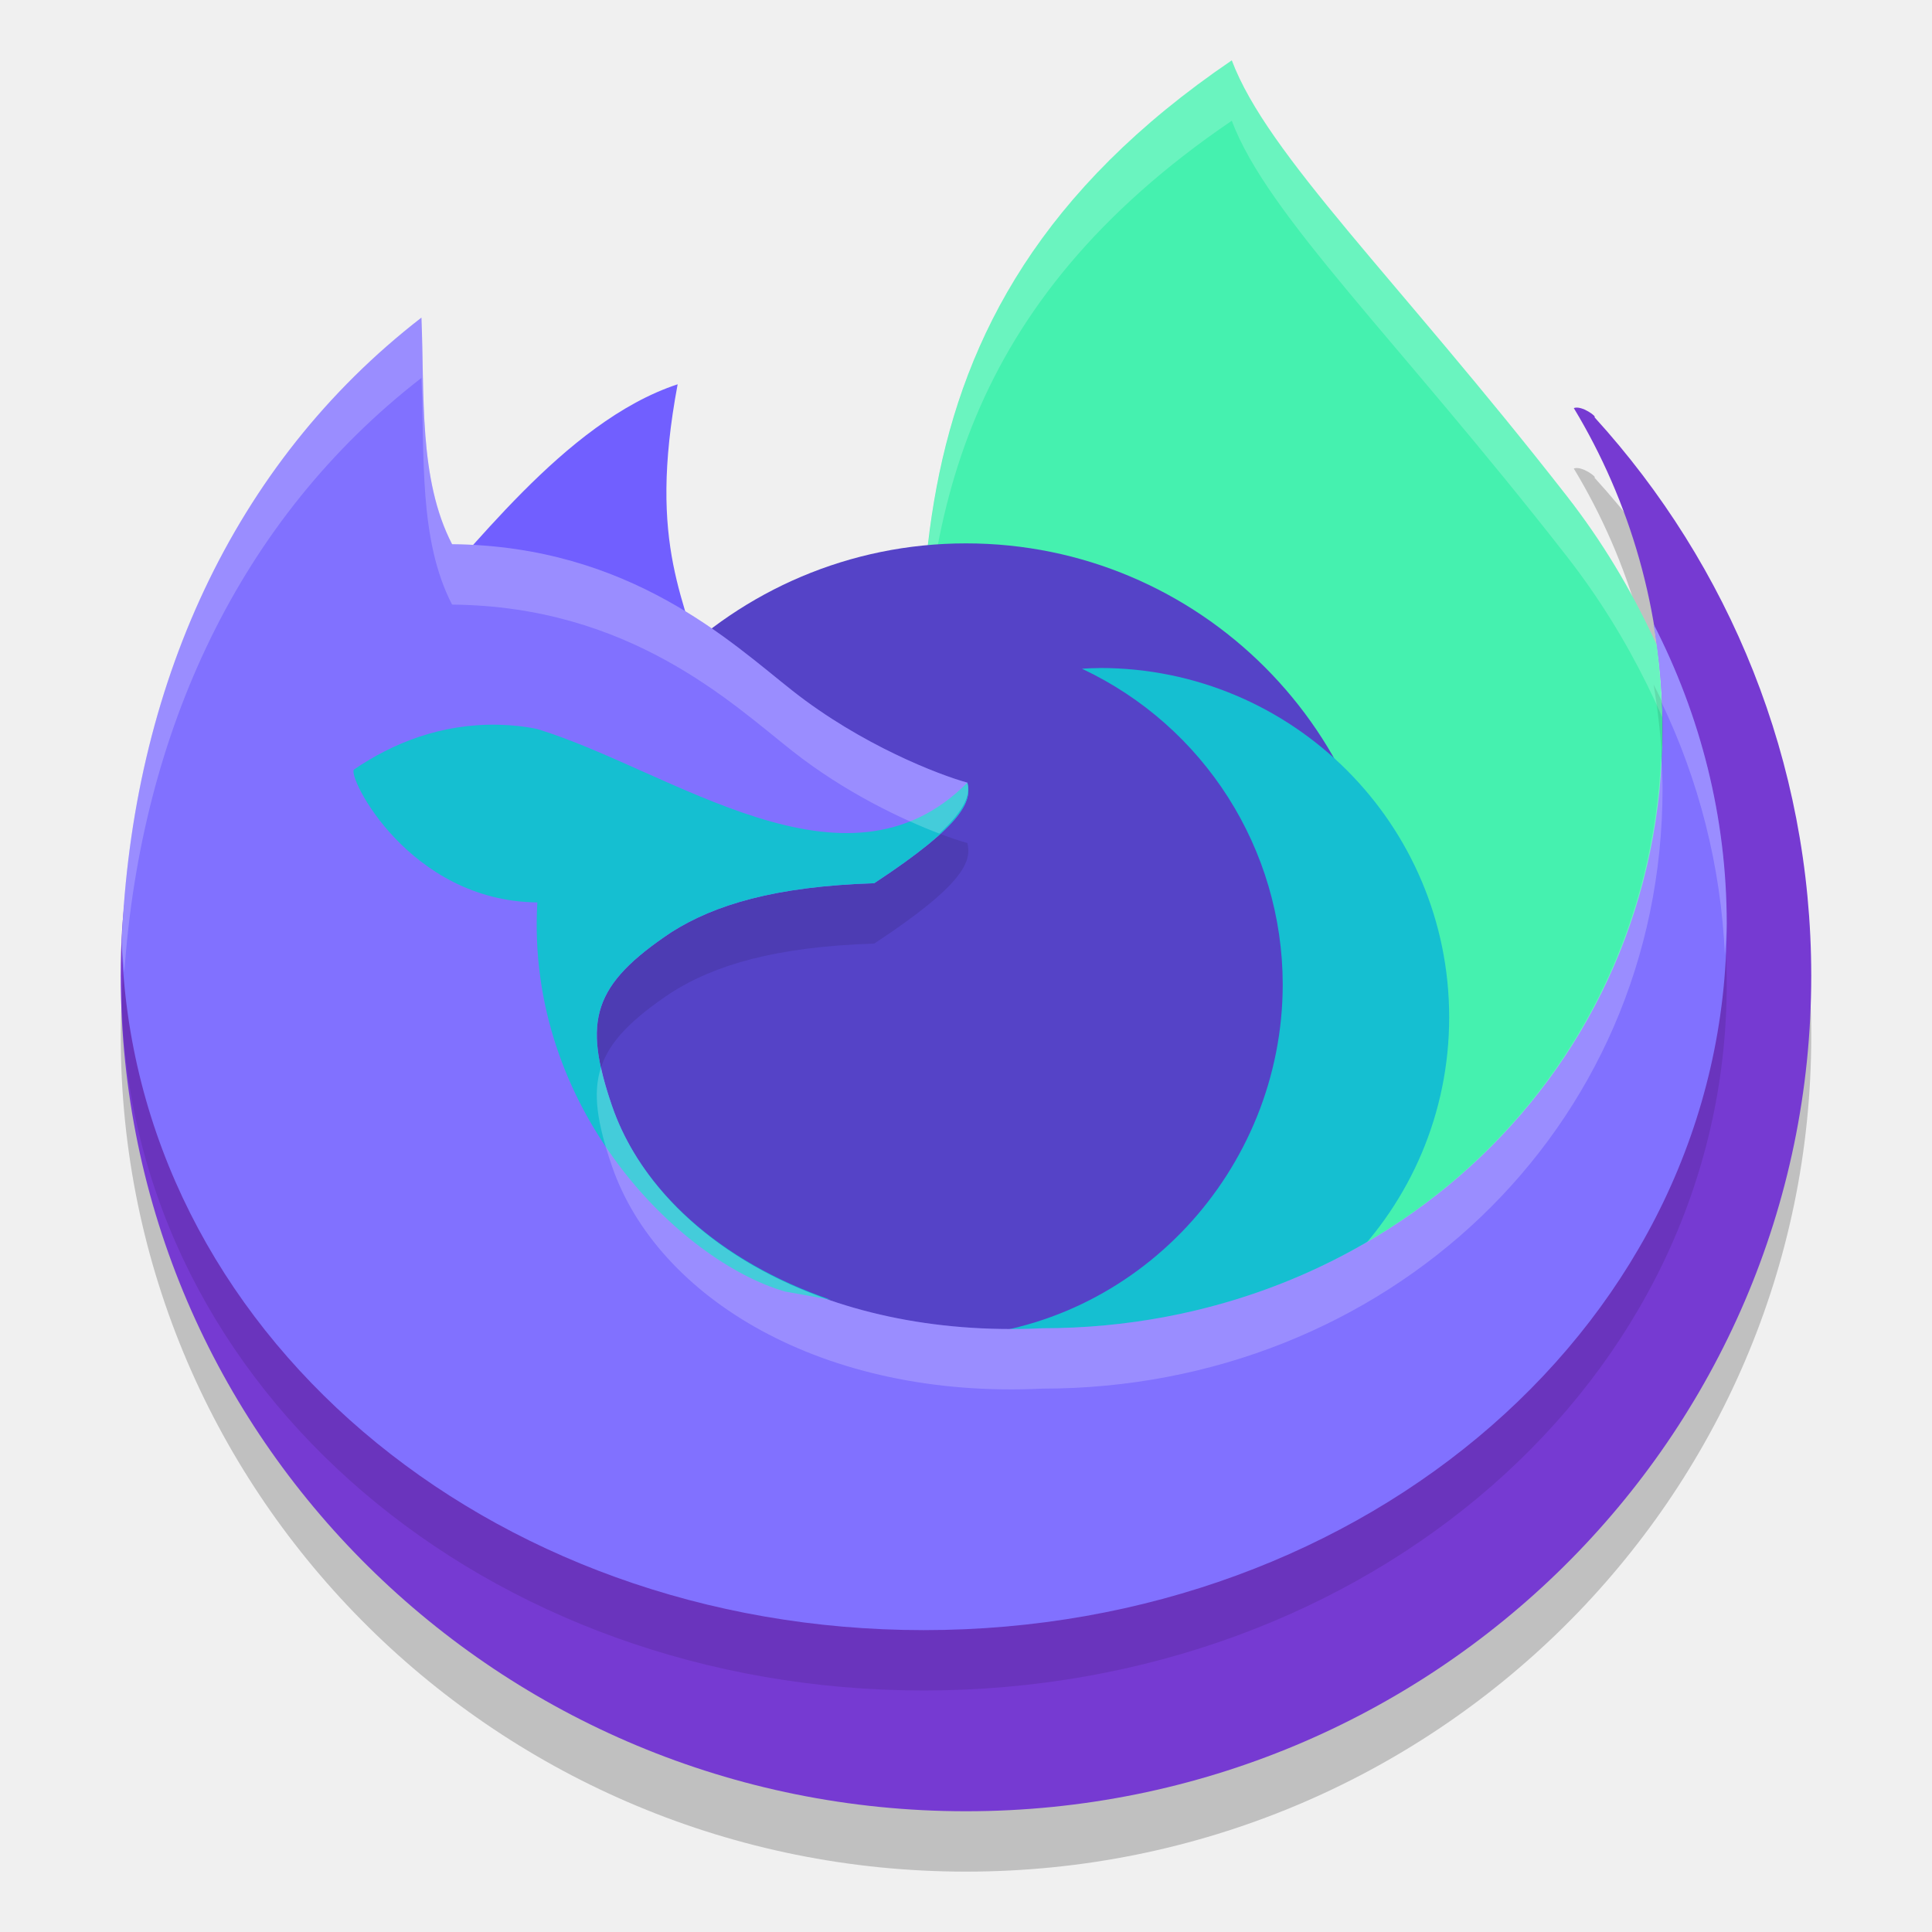
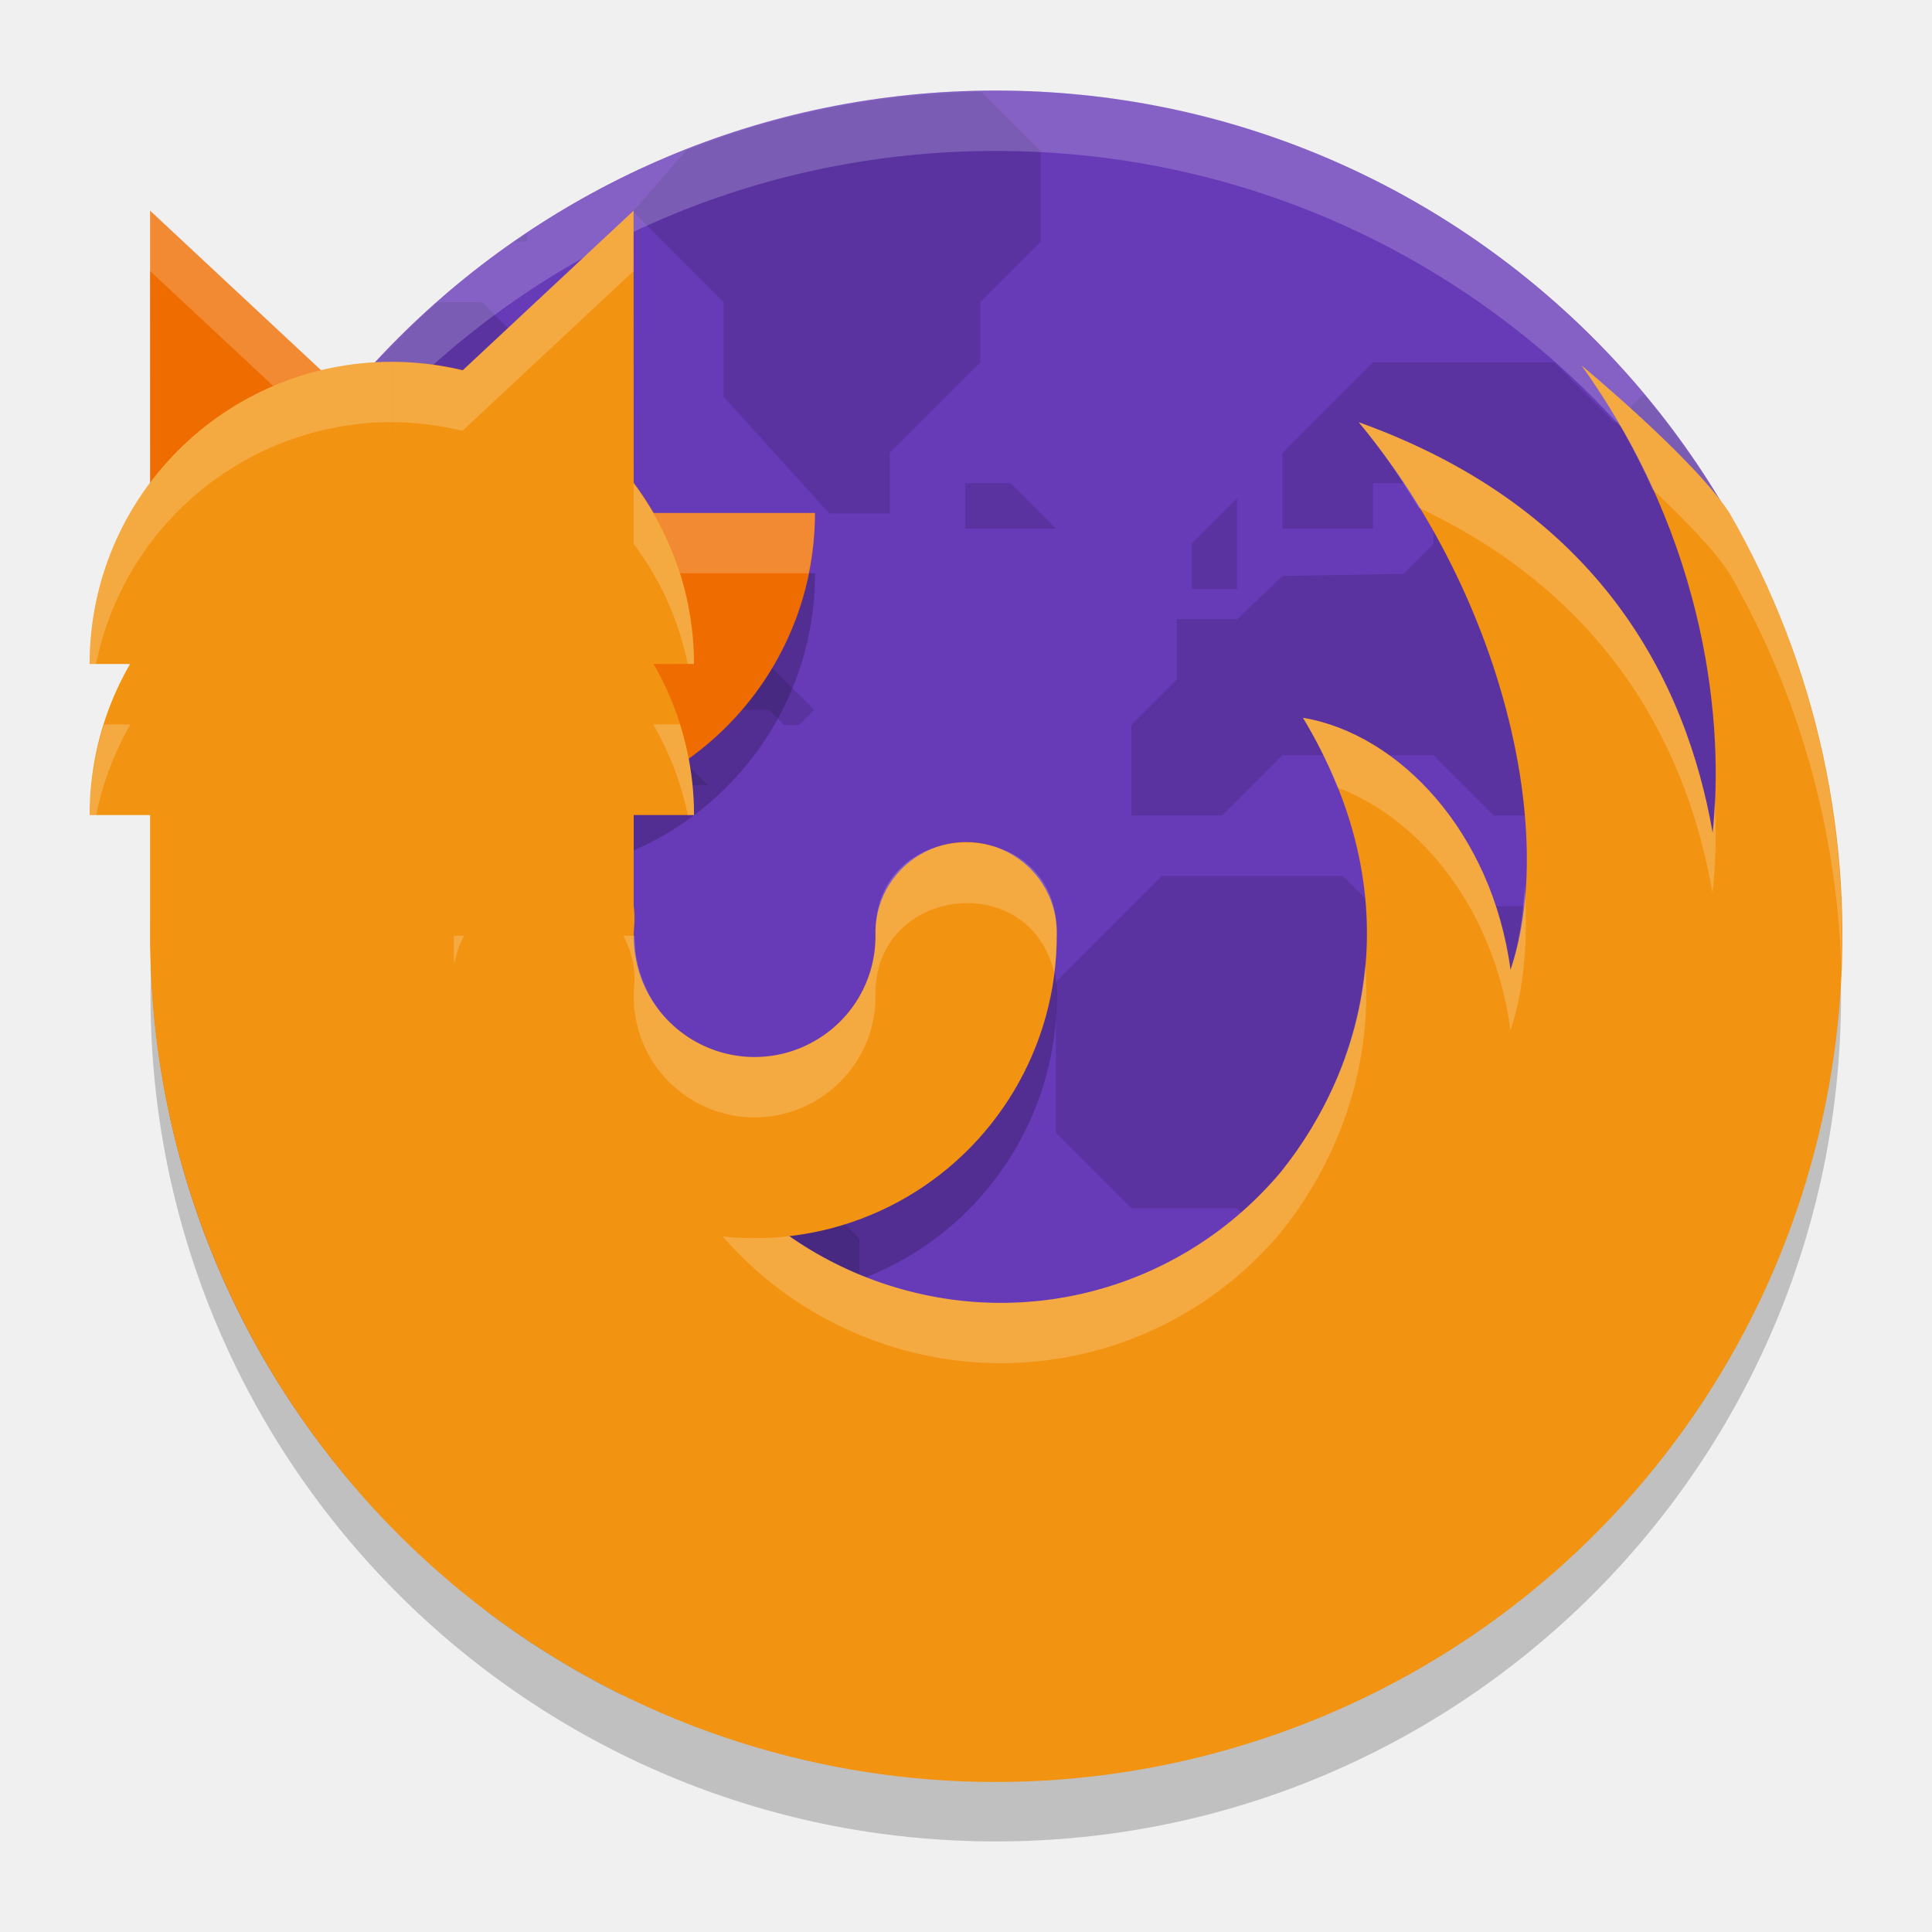
- <svg xmlns="http://www.w3.org/2000/svg" width="32" height="32" version="1">
-   <path style="opacity:0.2" d="M 7.169,12.035 C 3.894,14.567 2,12.735 2,17.164 2,24.805 8.268,31 16,31 c 7.732,0 14,-6.195 14,-13.836 0,-3.558 -1.359,-6.802 -3.591,-9.253 0.05,-0.002 -0.209,-0.201 -0.342,-0.151 0.933,1.547 1.47,3.36 1.47,5.298 0,5.673 -3.155,11.292 -8.827,11.292 -3.643,0.177 -8.497,-2.152 -9.244,-4.332 -0.482,-1.406 -0.36,-2.986 0.951,-3.86 0.712,-0.452 1.751,-0.899 3.393,-0.951 1.501,-0.987 0.771,-0.875 0.698,-1.173 C 14.042,13.906 13.215,13.73 12.072,12.83 11.06,12.034 10.59,11.732 7.641,11.704 7.084,10.632 7.223,13.309 7.169,12.035 Z" />
-   <path style="fill:#45f1af" d="m 20.402,1 c 0.591,1.572 2.726,3.6 5.543,7.208 2.386,3.055 2.659,6.464 3.541,9.529 l -6.629,5.705 -7.488,-7.687 C 15.336,10.646 14.11,5.277 20.402,1 Z" />
-   <path style="opacity:0.2;fill:#ffffff" d="M 20.402 1 C 15.536 4.307 15.17 8.267 15.268 12.256 C 15.275 8.61 15.944 5.03 20.402 2 C 20.993 3.572 23.128 5.599 25.945 9.207 C 28.122 11.995 28.553 15.067 29.279 17.914 L 29.486 17.736 C 28.604 14.671 28.331 11.262 25.945 8.207 C 23.128 4.599 20.993 2.572 20.402 1 z" />
-   <path style="fill:#715fff" d="m 6.769,10.2 c 0.973,-0.965 2.561,-3.212 4.455,-3.835 -0.509,2.713 0.151,3.576 0.479,4.963 L 8.658,10.538 Z" />
-   <circle style="fill:#5543c7" cx="16" cy="16" r="7" />
-   <path style="fill:#15bfd1" d="m 18.218,11.065 c -0.1,9.8e-4 -0.199,0.004 -0.298,0.011 2.027,0.952 3.323,2.988 3.326,5.228 -0.002,3.077 -2.412,5.685 -5.485,5.843 0.768,0.364 1.608,0.483 2.458,0.485 3.194,2.9e-5 5.784,-2.589 5.784,-5.784 2.9e-5,-3.194 -2.589,-5.784 -5.784,-5.784 z" />
-   <path id="ellipse841" style="fill:#763ad2" d="M 7.169,11.035 C 3.894,13.567 2,11.735 2,16.164 2,23.805 8.268,30 16,30 23.732,30 30,23.805 30,16.164 30,12.606 28.641,9.362 26.409,6.91 c 0.05,-0.002 -0.209,-0.201 -0.342,-0.151 0.933,1.547 1.47,3.36 1.47,5.298 0,5.673 -3.155,11.292 -8.827,11.292 -3.643,0.177 -8.497,-2.152 -9.244,-4.332 -0.482,-1.406 -0.36,-2.986 0.951,-3.86 0.712,-0.452 1.751,-0.899 3.393,-0.951 1.501,-0.987 0.771,-0.875 0.698,-1.173 C 14.042,12.906 13.215,12.73 12.072,11.83 11.06,11.034 10.59,10.732 7.641,10.704 7.084,9.632 7.223,12.309 7.169,11.035 Z" />
-   <path style="opacity:0.1" d="M 6.98,6.261 C 3.845,8.685 2.187,12.402 2.016,16.599 2.196,23.032 8.068,28 15.3,28 c 7.345,0 13.3,-5.128 13.3,-11.7 0,-1.771 -0.436,-3.451 -1.211,-4.962 0.094,0.559 0.149,1.132 0.149,1.719 C 27.538,18.73 22.939,23 17.266,23 13.623,23.177 10.882,21.493 10.135,19.313 9.653,17.907 9.811,17.314 11.122,16.439 11.834,15.987 12.837,15.681 14.48,15.629 15.98,14.642 16.095,14.262 16.023,13.963 15.557,13.836 14.271,13.342 13.129,12.443 12.117,11.647 10.437,10.042 7.488,10.014 6.931,8.941 7.034,7.535 6.98,6.261 Z" />
-   <path style="fill:#8171ff" d="M 6.98,5.261 C 3.845,7.685 2.187,11.402 2.016,15.599 2.196,22.032 8.068,27 15.3,27 c 7.345,0 13.3,-5.128 13.3,-11.7 0,-1.771 -0.436,-3.451 -1.211,-4.962 0.094,0.559 0.149,1.132 0.149,1.719 C 27.538,17.73 22.939,22 17.266,22 13.623,22.177 10.882,20.493 10.135,18.313 9.653,16.907 9.811,16.314 11.122,15.439 11.834,14.987 12.837,14.681 14.48,14.629 15.98,13.642 16.095,13.262 16.023,12.963 15.557,12.836 14.271,12.342 13.129,11.443 12.117,10.647 10.437,9.042 7.488,9.014 6.931,7.941 7.034,6.535 6.98,5.261 Z" />
-   <path style="fill:#15bfd1" d="M 8.256 12.004 C 7.303 11.983 6.5 12.311 5.863 12.746 C 5.749 12.86 6.771 14.925 8.9 14.947 C 8.703 18.382 11.274 20.894 13 21.391 L 13.758 21.529 C 11.923 20.9 10.614 19.712 10.135 18.312 C 9.653 16.906 9.81 16.314 11.121 15.439 C 11.833 14.987 12.836 14.681 14.479 14.629 C 15.229 14.135 15.635 13.793 15.842 13.537 C 15.945 13.409 15.999 13.304 16.023 13.211 C 16.048 13.118 16.041 13.038 16.023 12.963 C 14.001 15 11.128 12.758 8.902 12.076 C 8.693 12.031 8.476 12.009 8.256 12.004 z" />
-   <path style="opacity:0.2;fill:#ffffff" d="M 6.98 5.26 C 3.846 7.684 2.186 11.402 2.016 15.6 C 2.02 15.772 2.046 15.939 2.059 16.109 C 2.336 12.116 3.97 8.588 6.98 6.26 C 7.035 7.534 6.931 8.941 7.488 10.014 C 10.437 10.041 12.117 11.647 13.129 12.443 C 14 13.129 14.948 13.575 15.559 13.807 C 15.995 13.402 16.07 13.156 16.023 12.963 C 15.557 12.835 14.271 12.343 13.129 11.443 C 12.117 10.647 10.437 9.041 7.488 9.014 C 6.931 7.941 7.035 6.534 6.98 5.26 z M 27.389 10.338 C 27.46 10.76 27.498 11.192 27.518 11.629 C 28.137 12.924 28.503 14.337 28.57 15.82 C 28.579 15.647 28.6 15.477 28.6 15.301 C 28.6 13.53 28.164 11.848 27.389 10.338 z M 27.514 12.527 C 27.265 17.962 22.779 22 17.266 22 C 13.622 22.177 10.882 20.492 10.135 18.312 C 10.054 18.077 9.997 17.873 9.955 17.678 C 9.812 18.111 9.894 18.609 10.135 19.312 C 10.882 21.492 13.622 23.177 17.266 23 C 22.938 23 27.537 18.729 27.537 13.057 C 27.537 12.878 27.523 12.703 27.514 12.527 z" />
+ <svg xmlns="http://www.w3.org/2000/svg" width="32" height="32" version="1" id="svg23">
+   <defs id="defs27">
+     <clipPath clipPathUnits="userSpaceOnUse" id="clipPath6093">
+       <rect transform="matrix(0,-1,-1,0,0,0)" style="display:inline;fill:#2196f3;fill-opacity:1;stroke:none;enable-background:new" id="rect6095" width="447.685" height="447.685" x="-447.984" y="-483.927" rx="223.843" ry="223.843" />
+     </clipPath>
+   </defs>
+   <rect ry="14" rx="14" y="-30.493" x="-30.5" height="28" width="28" id="rect7845" style="display:inline;opacity:0.2;fill:#000000;fill-opacity:1;stroke:none;enable-background:new" transform="matrix(0,-1,-1,0,0,0)" />
+   <rect transform="matrix(0,-1,-1,0,0,0)" style="display:inline;fill:#673ab7;fill-opacity:1;stroke:none;enable-background:new" id="rect4255" width="28" height="28" x="-29.5" y="-30.493" rx="14" ry="14" />
+   <g style="display:inline;enable-background:new" id="g8073" clip-path="url(#clipPath6093)" transform="matrix(0.06254397,0,0,0.06254397,0.22663,1.5)">
+     <g transform="matrix(1.567568,0,0,1.567568,-1030.162,795.0541)" id="g8075" style="opacity:0.6;fill:#a5befb;stroke-width:0.638">
+       <path id="path8077" d="m 733.724,-333.672 h 25.517 l 10.207,10.207 h 20.414 l 10.207,10.207 v 20.414 l -7.655,7.655 v 7.655 l -15.31,15.31 v 10.207 L 743.931,-221.397 744,-208 l -7.724,-8.293 v -33.172 l 7.655,-7.655 L 744,-280 723.517,-297.948 v -25.517 z" style="color:#000000;display:inline;overflow:visible;visibility:visible;opacity:0.2;fill:#000000;fill-opacity:1;fill-rule:nonzero;stroke:none;stroke-width:40.828;stroke-linecap:butt;stroke-linejoin:miter;stroke-miterlimit:4;stroke-dasharray:none;stroke-dashoffset:0;stroke-opacity:1;marker:none;enable-background:accumulate" />
+       <path style="color:#000000;display:inline;overflow:visible;visibility:visible;opacity:0.2;fill:#000000;fill-opacity:1;fill-rule:nonzero;stroke:none;stroke-width:64;stroke-linecap:butt;stroke-linejoin:miter;stroke-miterlimit:4;stroke-dasharray:none;stroke-dashoffset:0;stroke-opacity:1;marker:none;enable-background:accumulate" d="M -27.244,30.918 -52.324,56 V 81.082 118.703 L -12,156 v 40 l 44,44 h 24 l 40,40 v -48 l 24,-24 h 16 l 24,-24 h 24 l -12,-12 L 196,144 172,120 h -36 l 1e-5,32 h -16 l -16,-16 v -16 l 24,-24 h 20 L 148,80 124,56 H 84 v 24 l -20,3e-6 -32,-32 H 6.7944079e-6 Z M 200,152 188,164 h 12 l 4,4 h 4 L 212,164 Z" transform="matrix(0.637931,0,0,0.637931,657.1724,-507.1896)" id="path8079" />
+       <path id="path8081" d="m 881.724,-374.5 h -30.621 l -17.862,17.862 v 25.517 l 12.759,12.759 h 17.862 l 7.655,7.655 v 7.655 l 5.103,5.103 v 30.621 l 19.379,20.483 32,-32 -0.345,-29.31 25.517,-25.517 h -10.207 l -25.517,-25.517 v -10.207 h -30.621 z" style="color:#000000;display:inline;overflow:visible;visibility:visible;opacity:0.2;fill:#000000;fill-opacity:1;fill-rule:nonzero;stroke:none;stroke-width:40.828;stroke-linecap:butt;stroke-linejoin:miter;stroke-miterlimit:4;stroke-dasharray:none;stroke-dashoffset:0;stroke-opacity:1;marker:none;enable-background:accumulate" />
+       <path style="color:#000000;display:inline;overflow:visible;visibility:visible;opacity:0.2;fill:#000000;fill-opacity:1;fill-rule:nonzero;stroke:none;stroke-width:64;stroke-linecap:butt;stroke-linejoin:miter;stroke-miterlimit:4;stroke-dasharray:none;stroke-dashoffset:0;stroke-opacity:1;marker:none;enable-background:accumulate" d="M 488,48 472,64 H 448 L 424,88 408,72 h -48 l -24,24 L 336,116 h 24 v -12 h 16 v 16 l -8,8 -32,0.541 L 324,140 h -16 v 16 l -12,12 v 24 h 24 l 16,-16 h 24 16 l 16,16 h 20 l -12,-12 12,-12 h 12 l 12,12 h -12 l -12,12 11.783,11.783 L 424,216 h -16 l 48,48 h 8 l 8,-8 L 488,240 472,224 h 72 V 48 Z M 360,176 h -8 l -10e-6,8 16,16 h 8 v -8 z" transform="matrix(0.637931,0,0,0.637931,657.1724,-507.1896)" id="path8083" />
+       <path id="path8085" d="m 856.207,-422.983 v -7.655 l 7.655,-7.655 v 15.31 z" style="color:#000000;display:inline;overflow:visible;visibility:visible;opacity:0.2;fill:#000000;fill-opacity:1;fill-rule:nonzero;stroke:none;stroke-width:40.828;stroke-linecap:butt;stroke-linejoin:miter;stroke-miterlimit:4;stroke-dasharray:none;stroke-dashoffset:0;stroke-opacity:1;marker:none;enable-background:accumulate" />
+       <path style="color:#000000;display:inline;overflow:visible;visibility:visible;opacity:0.2;fill:#000000;fill-opacity:1;fill-rule:nonzero;stroke:none;stroke-width:40.828;stroke-linecap:butt;stroke-linejoin:miter;stroke-miterlimit:4;stroke-dasharray:none;stroke-dashoffset:0;stroke-opacity:1;marker:none;enable-background:accumulate" d="m 935.31,-272.431 v -16 l 10.207,-9.517 v 25.517 z" id="path8087" />
+       <path id="path8089" d="m 805.172,-435.741 v -10.207 l 15.31,-15.31 v -10.207 l 10.207,-10.207 v -15.31 l -10.207,-10.207 h -40.828 l -17.862,20.414 15.31,15.31 v 16 l 17.862,19.724 z" style="color:#000000;display:inline;overflow:visible;visibility:visible;opacity:0.2;fill:#000000;fill-opacity:1;fill-rule:nonzero;stroke:none;stroke-width:40.828;stroke-linecap:butt;stroke-linejoin:miter;stroke-miterlimit:4;stroke-dasharray:none;stroke-dashoffset:0;stroke-opacity:1;marker:none;enable-background:accumulate" />
+       <path id="path8091" d="m 743.931,-481.672 v -25.517 h -51.034 l 25.517,25.517 z" style="color:#000000;display:inline;overflow:visible;visibility:visible;opacity:0.2;fill:#000000;fill-opacity:1;fill-rule:nonzero;stroke:none;stroke-width:40.828;stroke-linecap:butt;stroke-linejoin:miter;stroke-miterlimit:4;stroke-dasharray:none;stroke-dashoffset:0;stroke-opacity:1;marker:none;enable-background:accumulate" />
+       <path style="color:#000000;display:inline;overflow:visible;visibility:visible;opacity:0.2;fill:#000000;fill-opacity:1;fill-rule:nonzero;stroke:none;stroke-width:40.828;stroke-linecap:butt;stroke-linejoin:miter;stroke-miterlimit:4;stroke-dasharray:none;stroke-dashoffset:0;stroke-opacity:1;marker:none;enable-background:accumulate" d="m 817.931,-440.845 h 7.655 l 7.655,7.655 -15.31,10e-6 z" id="path8093" />
+       <path id="path8095" d="m 749.034,-356.638 h -7.655 l -7.655,7.655 15.31,1e-5 z" style="color:#000000;display:inline;overflow:visible;visibility:visible;opacity:0.2;fill:#000000;fill-opacity:1;fill-rule:nonzero;stroke:none;stroke-width:40.828;stroke-linecap:butt;stroke-linejoin:miter;stroke-miterlimit:4;stroke-dasharray:none;stroke-dashoffset:0;stroke-opacity:1;marker:none;enable-background:accumulate" />
+     </g>
+   </g>
+   <path style="display:inline;opacity:0.2;fill:#000000;fill-opacity:1;fill-rule:evenodd;stroke:none;stroke-width:1px;stroke-linecap:butt;stroke-linejoin:miter;stroke-opacity:1;enable-background:new" d="m 2.486,4.49 0.002,7.008 h 6.006 v 3.004 a 5.005,5.005 0 0 0 5.006,-5.006 H 8.493 V 10.096 L 2.486,4.49 Z m 6.467,10.217 a 1.502,1.502 0 0 0 -1.443,1.404 c -0.143,1.827 0.727,3.592 2.264,4.59 1.537,0.998 3.503,1.076 5.113,0.201 1.61,-0.874 2.617,-2.566 2.617,-4.398 a 1.502,1.502 0 1 0 -3.002,0 c 0,0.737 -0.399,1.408 -1.047,1.76 -0.647,0.352 -1.429,0.321 -2.047,-0.08 -0.618,-0.401 -0.962,-1.101 -0.904,-1.836 a 1.502,1.502 0 0 0 -1.551,-1.641 z" id="path8040" />
+   <path style="display:inline;opacity:0.2;fill:#ffffff;fill-opacity:1;stroke:none;enable-background:new" d="m 16.493,1.5 c -7.756,0 -14,6.244 -14,14 0,0.169 0.02,0.333 0.025,0.5 0.264,-7.521 6.387,-13.5 13.975,-13.5 7.587,0 13.711,5.979 13.975,13.5 0.006,-0.167 0.025,-0.331 0.025,-0.5 0,-7.756 -6.244,-14 -14,-14 z" id="rect7837" />
+   <path id="path7675" d="M 9.996,10.499 2.486,3.49 l 0.002,7.008 z" style="display:inline;fill:#ef6c00;fill-opacity:1;fill-rule:evenodd;stroke:none;stroke-width:1px;stroke-linecap:butt;stroke-linejoin:miter;stroke-opacity:1;enable-background:new" />
+   <path id="path7679" d="m 8.494,13.502 a 5.005,5.005 0 0 0 5.005,-5.005 h -5.005 z" style="display:inline;fill:#ef6c00;fill-opacity:1;stroke:none;stroke-width:8;stroke-linecap:butt;stroke-linejoin:miter;stroke-miterlimit:4;stroke-dasharray:none;stroke-opacity:1;enable-background:new" />
+   <path style="display:inline;fill:#f29312;fill-opacity:1;fill-rule:evenodd;stroke:none;stroke-width:1px;stroke-linecap:butt;stroke-linejoin:miter;stroke-opacity:1;enable-background:new" d="m 2.989,10.499 7.505,-7.008 0.003,7.008 z" id="path7681" />
+   <path style="display:inline;opacity:0.2;fill:#ffffff;fill-opacity:1;fill-rule:evenodd;stroke:none;stroke-width:1px;stroke-linecap:butt;stroke-linejoin:miter;stroke-opacity:1;enable-background:new" d="m 2.486,3.49 v 1 L 8.493,10.096 V 9.496 h 4.9 c 0.069,-0.329 0.104,-0.664 0.105,-1 H 8.493 V 9.096 Z" id="path7978" />
+   <rect style="display:inline;fill:#f29312;fill-opacity:1;stroke:none;stroke-width:3;stroke-linecap:butt;stroke-linejoin:miter;stroke-miterlimit:4;stroke-dasharray:none;stroke-opacity:1;enable-background:new" id="rect7683" width="8.01" height="7.009" x="2.486" y="8.495" />
+   <path id="path7685" d="m 22.505,6.994 c 2.372,2.849 3.292,6.785 2.514,9.07 -0.305,-2.283 -1.847,-3.907 -3.438,-4.175 1.791,2.966 1.067,5.731 -0.362,7.518 -1.649,1.965 -4.319,2.681 -6.73,1.803 -2.411,-0.877 -3.996,-3.142 -3.996,-5.708 h -0.532 v -10e-4 H 2.486 c 0,5.88 3.697,11.161 9.223,13.172 5.525,2.011 11.753,0.343 15.532,-4.161 3.78,-4.504 4.342,-10.927 1.402,-16.019 -0.594,-0.907 -2.446,-2.437 -2.446,-2.437 2.112,2.944 2.357,6.017 2.17,7.737 -0.438,-2.502 -1.857,-5.36 -5.861,-6.799 z" style="color:#000000;font-style:normal;font-variant:normal;font-weight:normal;font-stretch:normal;font-size:medium;line-height:normal;font-family:sans-serif;text-indent:0;text-align:start;text-decoration:none;text-decoration-line:none;text-decoration-style:solid;text-decoration-color:#000000;letter-spacing:normal;word-spacing:normal;text-transform:none;writing-mode:lr-tb;direction:ltr;baseline-shift:baseline;text-anchor:start;white-space:normal;clip-rule:nonzero;display:inline;overflow:visible;visibility:visible;isolation:auto;mix-blend-mode:normal;color-interpolation:sRGB;color-interpolation-filters:linearRGB;solid-color:#000000;solid-opacity:1;fill:#f29312;fill-opacity:1;fill-rule:nonzero;stroke:none;stroke-width:8;stroke-linecap:butt;stroke-linejoin:miter;stroke-miterlimit:4;stroke-dasharray:none;stroke-dashoffset:0;stroke-opacity:1;color-rendering:auto;image-rendering:auto;shape-rendering:auto;text-rendering:auto;enable-background:accumulate" />
+   <path id="path7691" d="M 6.49,5.993 A 5.005,5.005 0 0 0 1.485,10.998 H 6.49 Z" style="display:inline;fill:#f29312;fill-opacity:1;stroke:none;stroke-width:8;stroke-linecap:butt;stroke-linejoin:miter;stroke-miterlimit:4;stroke-dasharray:none;stroke-opacity:1;enable-background:new" />
+   <path style="display:inline;fill:#f29312;fill-opacity:1;stroke:none;stroke-width:8;stroke-linecap:butt;stroke-linejoin:miter;stroke-miterlimit:4;stroke-dasharray:none;stroke-opacity:1;enable-background:new" d="M 6.49,8.495 A 5.005,5.005 0 0 0 1.485,13.5 h 5.005 z" id="path7693" />
+   <path id="path7695" d="M 6.49,8.495 A 5.005,5.005 0 0 1 11.495,13.5 h -5.005 z" style="display:inline;fill:#f29312;fill-opacity:1;stroke:none;stroke-width:8;stroke-linecap:butt;stroke-linejoin:miter;stroke-miterlimit:4;stroke-dasharray:none;stroke-opacity:1;enable-background:new" />
+   <path style="display:inline;fill:#f29312;fill-opacity:1;stroke:none;stroke-width:8;stroke-linecap:butt;stroke-linejoin:miter;stroke-miterlimit:4;stroke-dasharray:none;stroke-opacity:1;enable-background:new" d="m 6.49,5.993 a 5.005,5.005 0 0 1 5.005,5.005 h -5.005 z" id="path7697" />
+   <path style="display:inline;opacity:0.2;fill:#ffffff;fill-opacity:1;fill-rule:evenodd;stroke:none;stroke-width:1px;stroke-linecap:butt;stroke-linejoin:miter;stroke-opacity:1;enable-background:new" d="M 10.493,3.49 7.659,6.137 A 5.005,5.005 0 0 0 6.489,5.992 5.005,5.005 0 0 0 1.486,10.998 h 0.105 a 5.005,5.005 0 0 1 4.898,-4.006 5.005,5.005 0 0 1 1.17,0.145 l 2.834,-2.646 z m 15.703,2.564 c 0.491,0.684 0.871,1.374 1.178,2.053 0.489,0.461 1.003,0.981 1.268,1.385 1.172,2.03 1.778,4.271 1.855,6.518 0.094,-2.577 -0.51,-5.187 -1.855,-7.518 -0.594,-0.907 -2.445,-2.438 -2.445,-2.438 z m -3.691,0.939 c 0.373,0.448 0.696,0.927 0.996,1.418 3.244,1.528 4.466,4.1 4.865,6.381 0.047,-0.434 0.066,-0.955 0.035,-1.537 -0.009,0.187 -0.017,0.373 -0.035,0.537 -0.438,-2.502 -1.857,-5.36 -5.861,-6.799 z m -12.01,1.014 v 1 a 5.005,5.005 0 0 1 0.896,1.99 h 0.104 a 5.005,5.005 0 0 0 -1,-2.99 z m 11.086,3.881 c 0.236,0.39 0.421,0.777 0.574,1.158 1.372,0.516 2.595,2.011 2.863,4.018 0.227,-0.668 0.293,-1.485 0.236,-2.367 -0.033,0.493 -0.099,0.963 -0.236,1.367 -0.305,-2.283 -1.847,-3.908 -3.438,-4.176 z M 1.724,11.998 A 5.005,5.005 0 0 0 1.486,13.5 h 0.107 a 5.005,5.005 0 0 1 0.568,-1.502 z m 9.094,0 A 5.005,5.005 0 0 1 11.392,13.5 h 0.104 a 5.005,5.005 0 0 0 -0.234,-1.502 z m -0.322,3.531 v 0.975 h -0.002 c 8.1e-4,2.564 1.586,4.828 3.996,5.705 2.411,0.877 5.082,0.162 6.73,-1.803 0.916,-1.145 1.53,-2.694 1.391,-4.438 -0.114,1.334 -0.654,2.517 -1.391,3.438 -1.649,1.965 -4.32,2.68 -6.73,1.803 -2.402,-0.874 -3.983,-3.126 -3.994,-5.68 z" id="path7984" />
+   <path style="color:#000000;font-style:normal;font-variant:normal;font-weight:normal;font-stretch:normal;font-size:medium;line-height:normal;font-family:sans-serif;text-indent:0;text-align:start;text-decoration:none;text-decoration-line:none;text-decoration-style:solid;text-decoration-color:#000000;letter-spacing:normal;word-spacing:normal;text-transform:none;writing-mode:lr-tb;direction:ltr;baseline-shift:baseline;text-anchor:start;white-space:normal;clip-rule:nonzero;display:inline;overflow:visible;visibility:visible;isolation:auto;mix-blend-mode:normal;color-interpolation:sRGB;color-interpolation-filters:linearRGB;solid-color:#000000;solid-opacity:1;fill:#f29312;fill-opacity:1;fill-rule:nonzero;stroke:none;stroke-width:3.003;stroke-linecap:round;stroke-linejoin:miter;stroke-miterlimit:4;stroke-dasharray:none;stroke-dashoffset:0;stroke-opacity:1;color-rendering:auto;image-rendering:auto;shape-rendering:auto;text-rendering:auto;enable-background:accumulate" d="m 8.952,13.707 a 1.502,1.502 0 0 0 -1.443,1.404 c -0.143,1.827 0.727,3.592 2.264,4.59 1.537,0.998 3.503,1.076 5.113,0.201 1.61,-0.874 2.617,-2.566 2.617,-4.398 a 1.502,1.502 0 1 0 -3.002,0 c 0,0.737 -0.399,1.408 -1.047,1.76 -0.647,0.352 -1.429,0.321 -2.047,-0.08 -0.618,-0.401 -0.962,-1.101 -0.904,-1.836 a 1.502,1.502 0 0 0 -1.551,-1.641 z" id="path7677" />
+   <path style="display:inline;opacity:0.2;fill:#ffffff;fill-opacity:1;fill-rule:evenodd;stroke:none;stroke-width:1px;stroke-linecap:butt;stroke-linejoin:miter;stroke-opacity:1;enable-background:new" d="m 16.001,13.955 c -0.766,0 -1.532,0.517 -1.5,1.549 0,0.737 -0.399,1.408 -1.047,1.76 -0.647,0.352 -1.429,0.321 -2.047,-0.08 -0.574,-0.373 -0.898,-1.007 -0.896,-1.684 h -0.186 c 0.135,0.251 0.207,0.54 0.178,0.848 -0.058,0.734 0.286,1.435 0.904,1.836 0.618,0.401 1.399,0.432 2.047,0.08 0.647,-0.352 1.047,-1.023 1.047,-1.76 -0.051,-1.803 2.538,-2.148 2.961,-0.395 0.024,-0.2 0.041,-0.401 0.041,-0.605 0.032,-1.032 -0.735,-1.549 -1.502,-1.549 z M 7.517,15.5 c 0.002,0.159 -0.007,0.319 0.008,0.477 0.027,-0.171 0.084,-0.331 0.162,-0.477 z" id="path4620" />
</svg>
